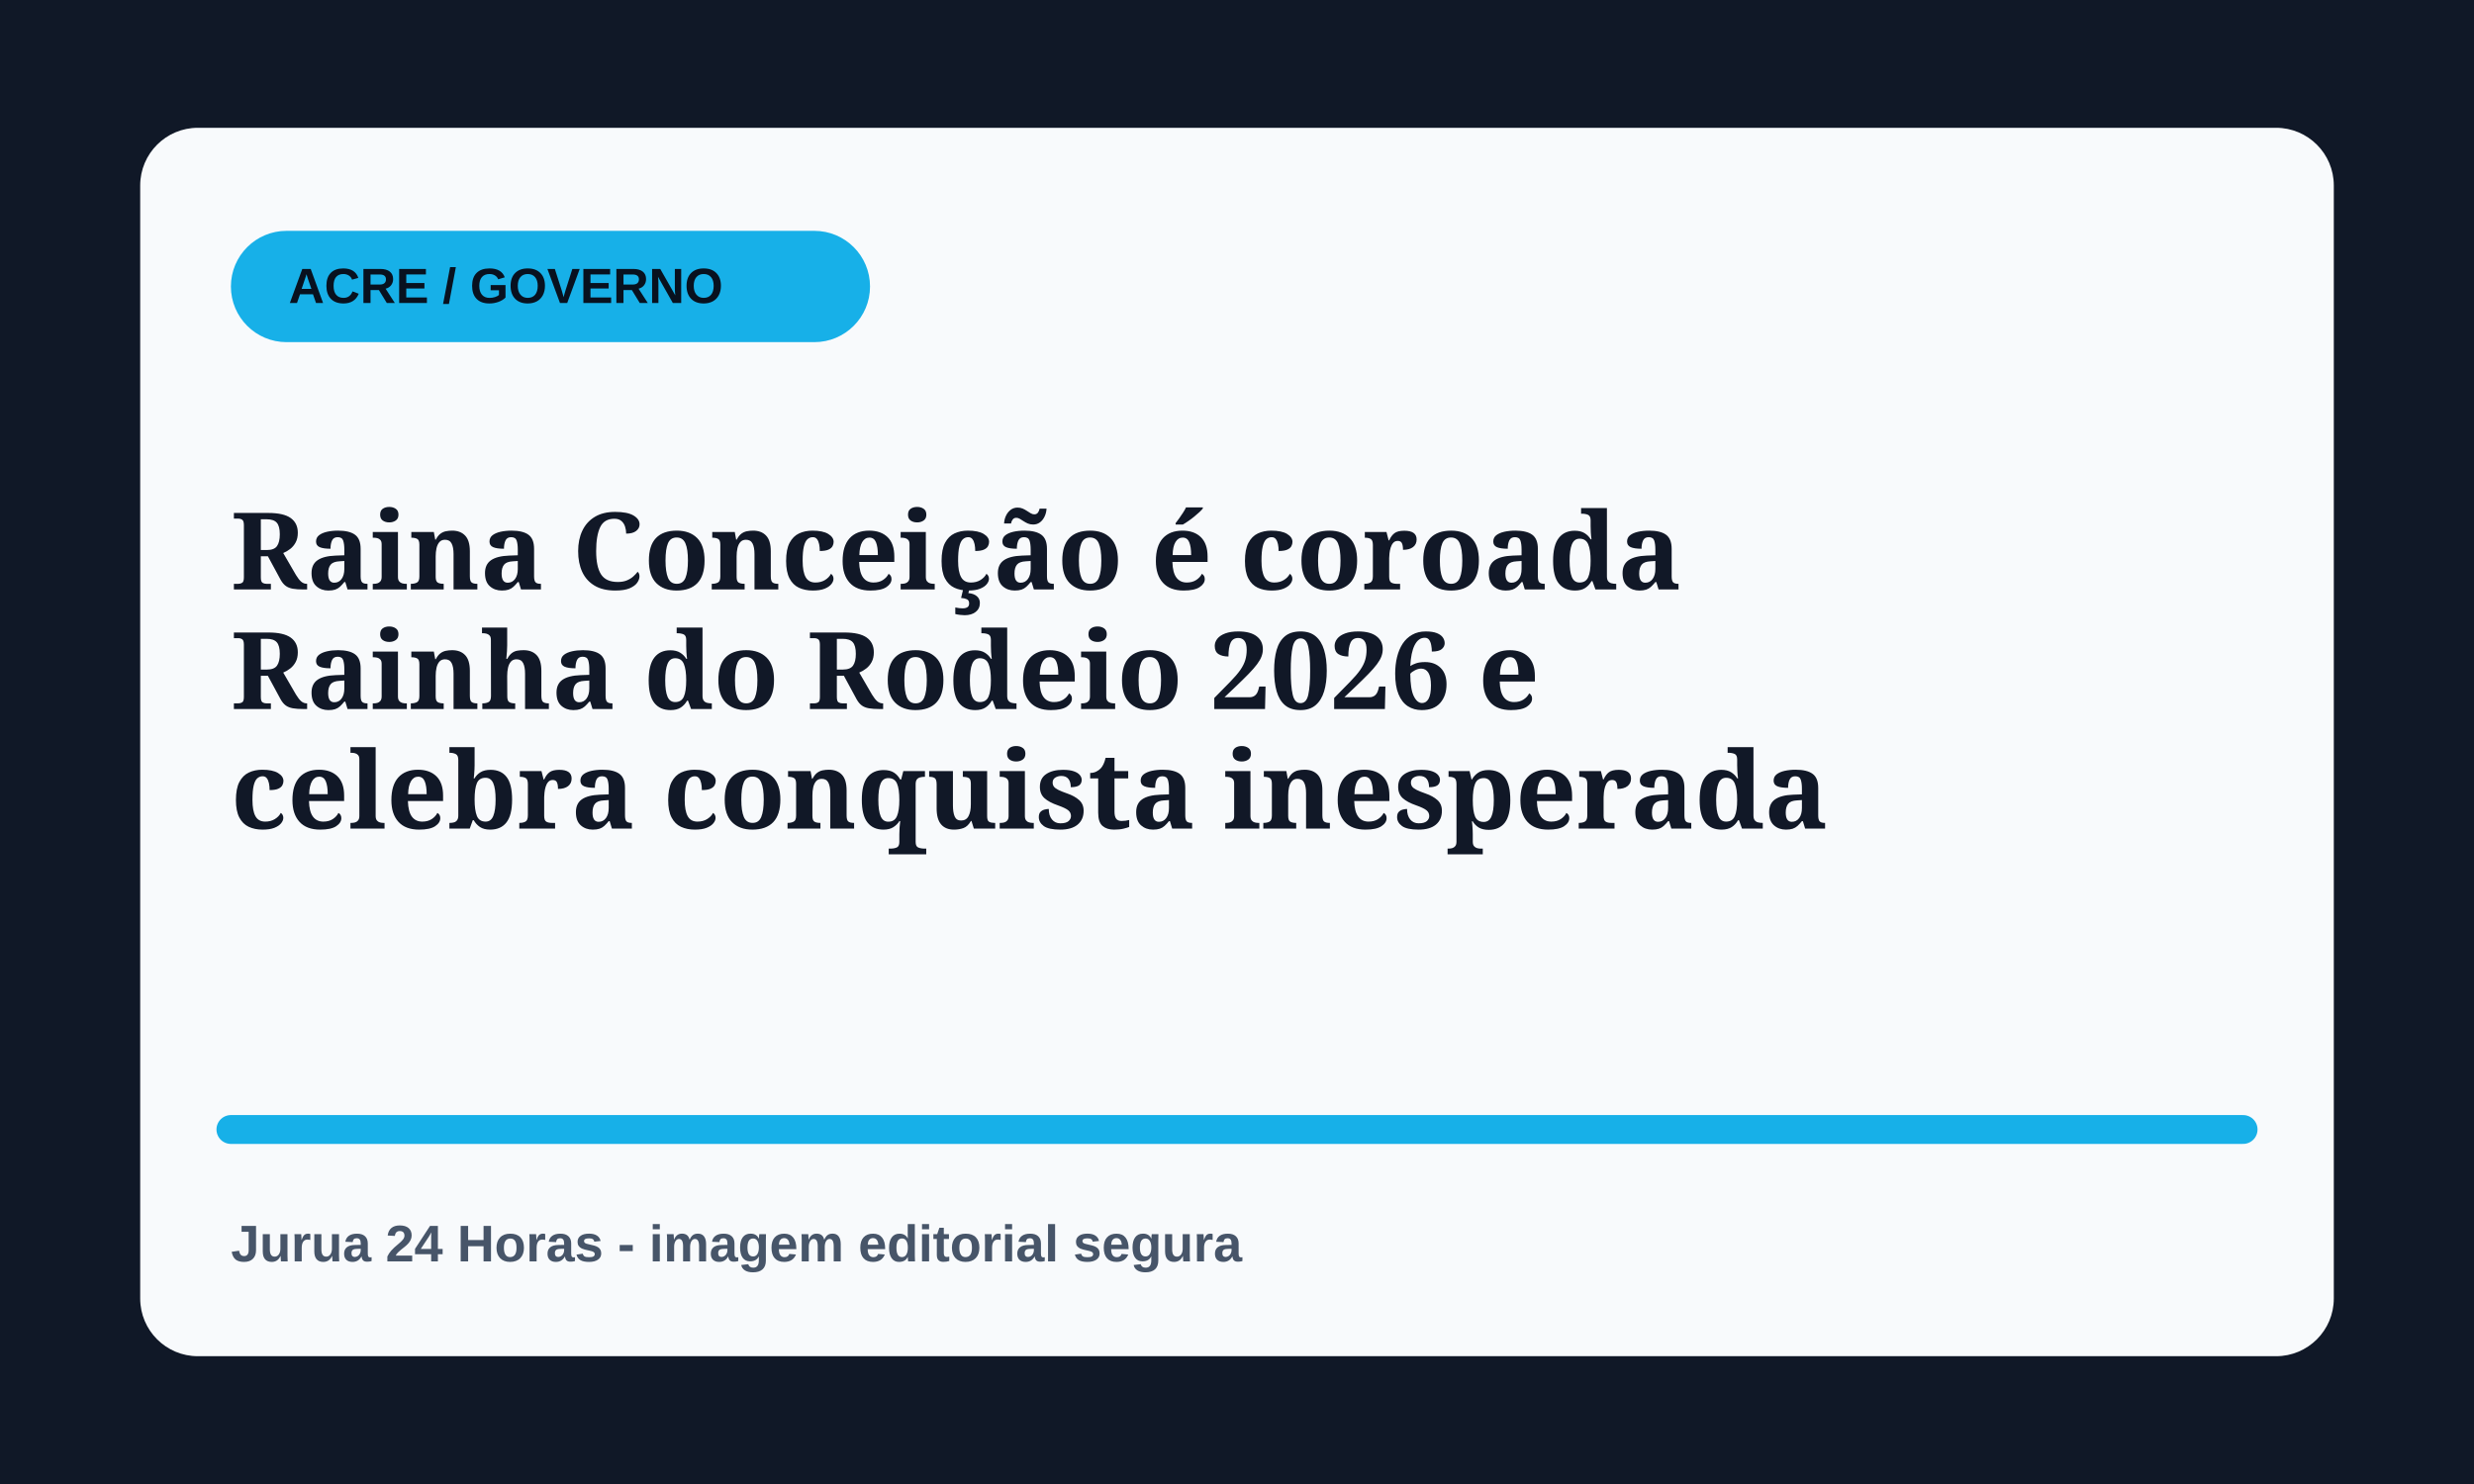
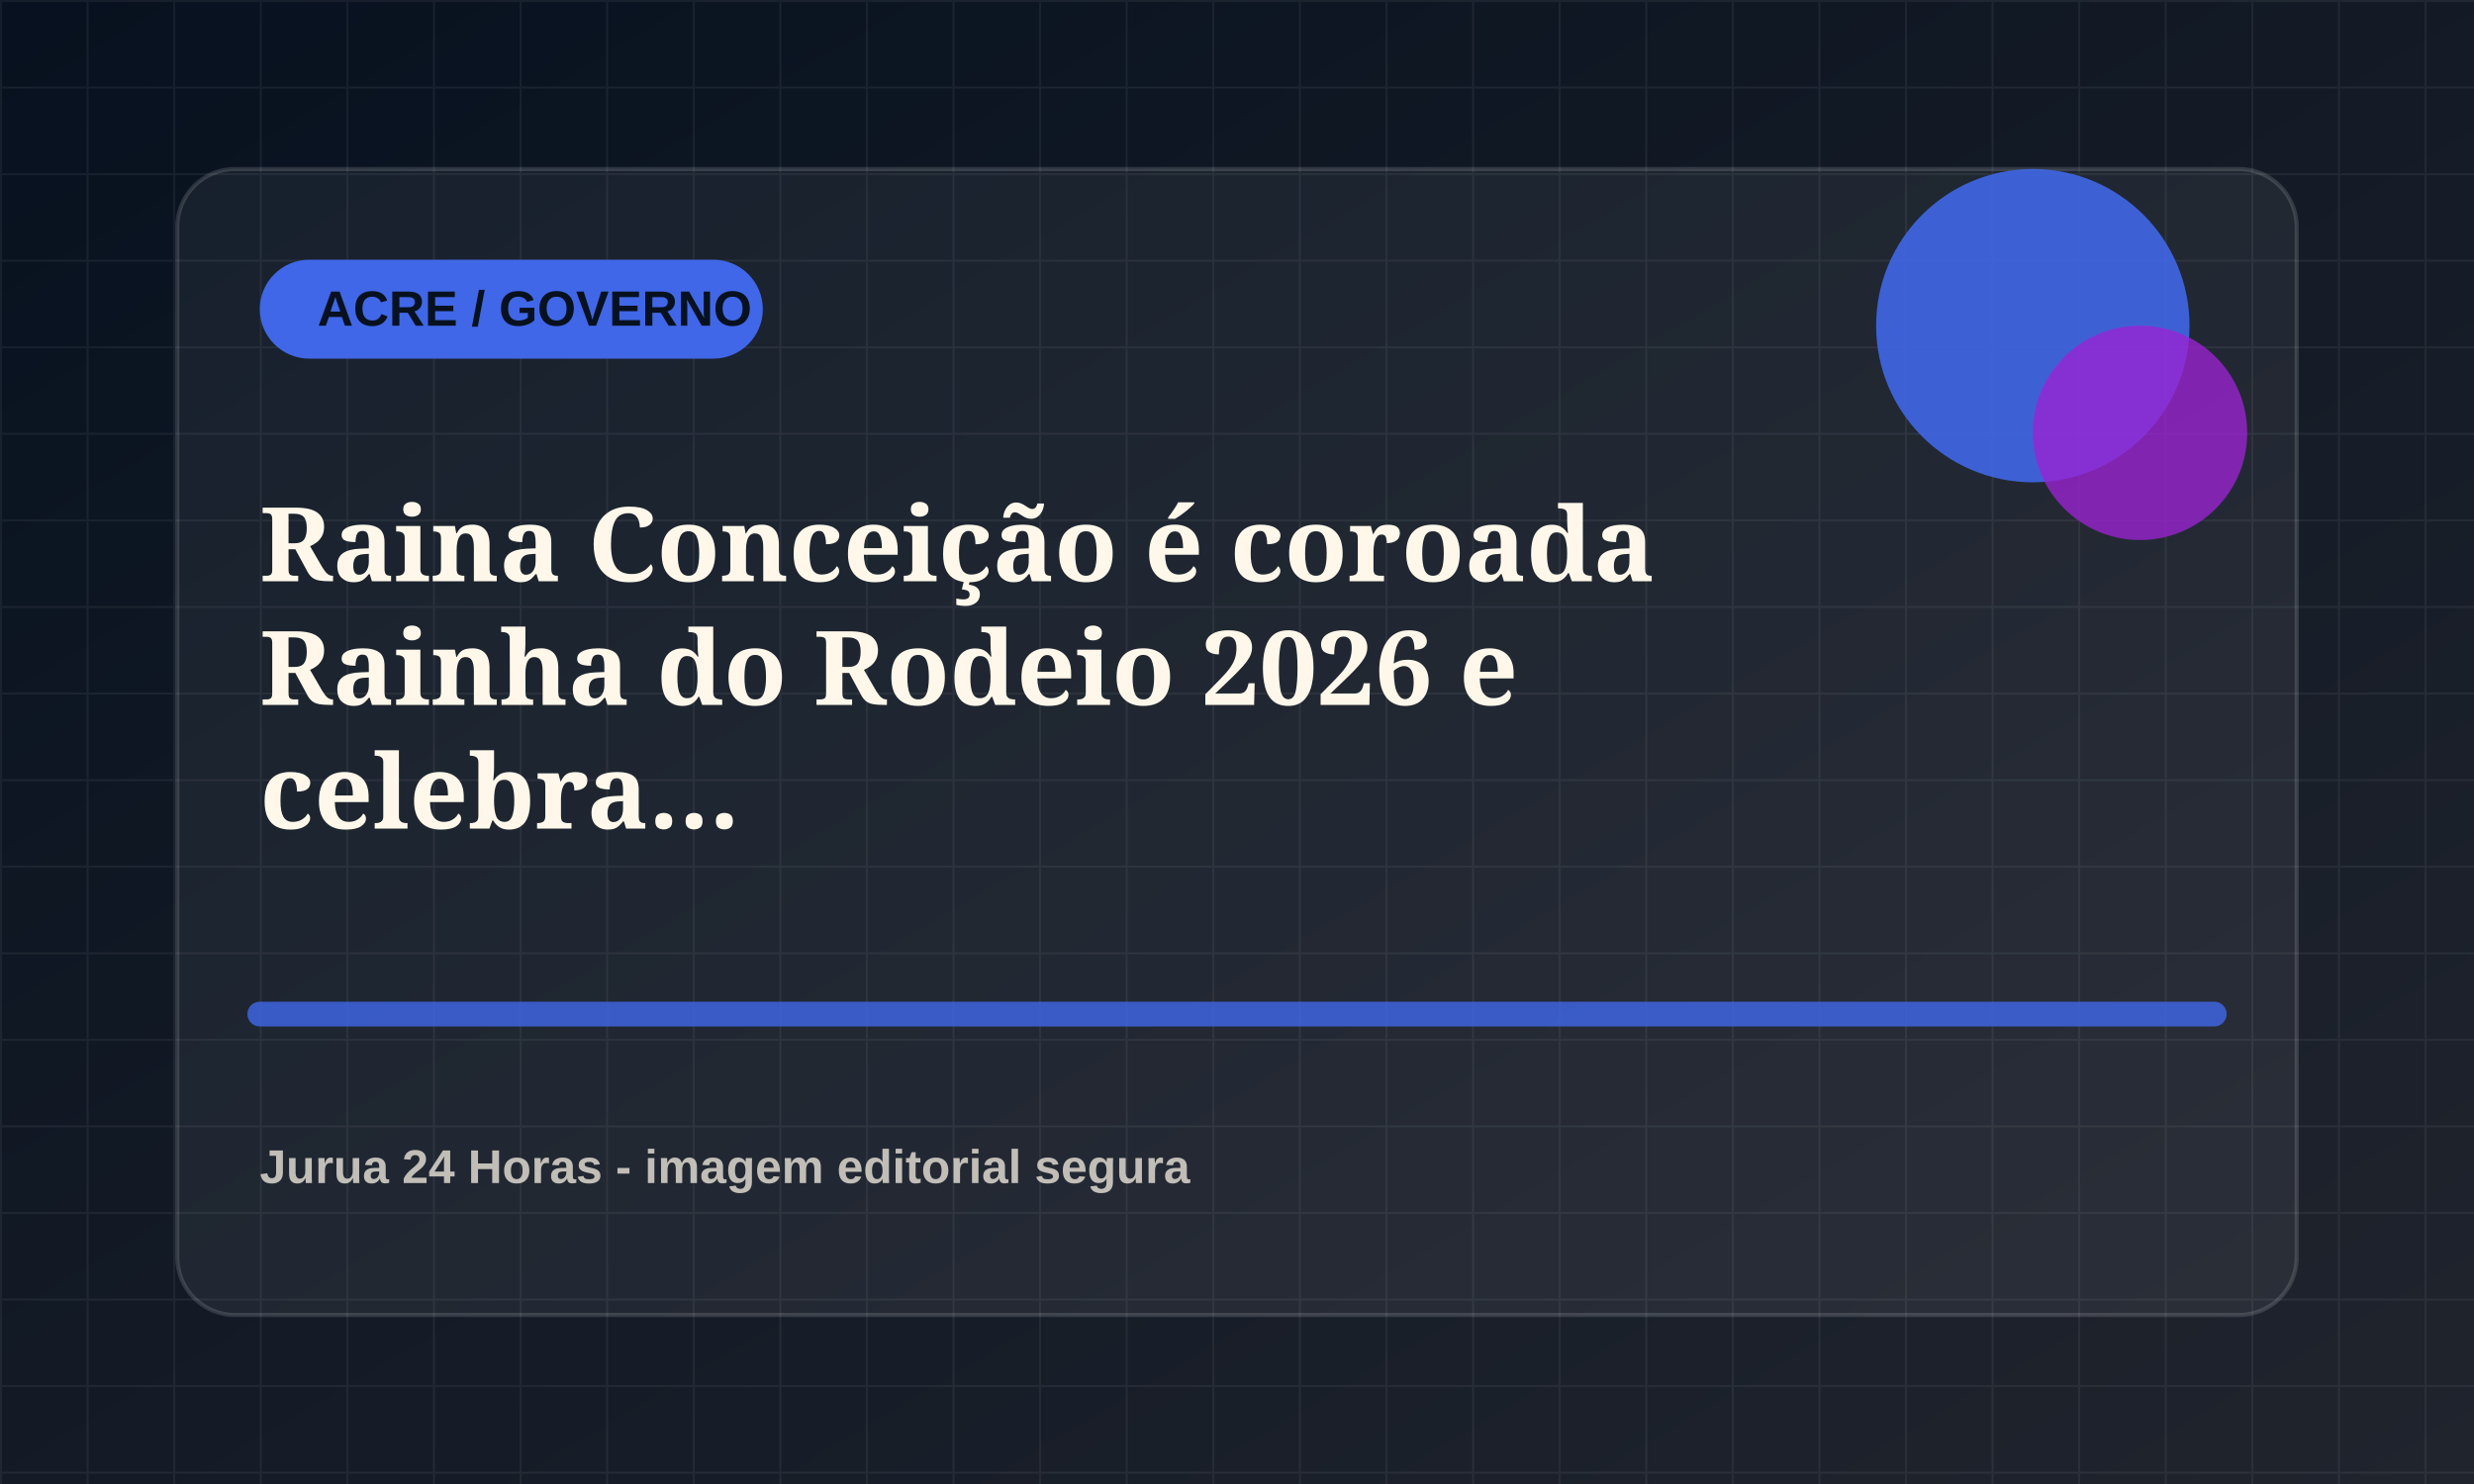
<svg xmlns="http://www.w3.org/2000/svg" viewBox="0 0 1200 720">
-   <rect width="1200" height="720" fill="#101827" />
-   <rect x="68" y="62" width="1064" height="596" rx="28" fill="#f8fafc" />
-   <rect x="112" y="112" width="310" height="54" rx="27" fill="hsl(196 82% 50%)" />
-   <text x="140" y="147" fill="#08111f" font-family="Arial, sans-serif" font-size="24" font-weight="800">ACRE / GOVERNO</text>
-   <text x="112" y="286" fill="#111827" font-family="Georgia, serif" font-size="52" font-weight="700">
-     <tspan x="112" dy="0">Raina Conceição é coroada</tspan>
-     <tspan x="112" dy="58">Rainha do Rodeio 2026 e</tspan>
-     <tspan x="112" dy="58">celebra conquista inesperada</tspan>
+   <defs>
+     <linearGradient id="bg" x1="0" x2="1" y1="0" y2="1">
+       <stop offset="0" stop-color="#07111f" />
+       <stop offset="1" stop-color="#20242d" />
+     </linearGradient>
+     <pattern id="grid" width="42" height="42" patternUnits="userSpaceOnUse">
+       <path d="M42 0H0v42" fill="none" stroke="rgba(255,255,255,.055)" stroke-width="2" />
+     </pattern>
+   </defs>
+   <rect width="1200" height="720" fill="url(#bg)" />
+   <rect width="1200" height="720" fill="url(#grid)" />
+   <rect x="86" y="82" width="1028" height="556" rx="28" fill="rgba(255,255,255,.055)" stroke="rgba(255,255,255,.14)" stroke-width="2" />
+   <rect x="126" y="126" width="244" height="48" rx="24" fill="hsl(226 78% 58%)" />
+   <text x="154" y="158" fill="#07111f" font-family="Arial, sans-serif" font-size="24" font-weight="800">ACRE / GOVERNO</text>
+   <circle cx="986" cy="158" r="76" fill="hsl(226 78% 58%)" opacity=".9" />
+   <circle cx="1038" cy="210" r="52" fill="hsl(281 72% 48%)" opacity=".78" />
+   <path d="M126 492h948" stroke="hsl(226 78% 58%)" stroke-width="12" stroke-linecap="round" opacity=".82" />
+   <text x="126" y="282" fill="#fff8ea" font-family="Georgia, serif" font-size="50" font-weight="700">
+     <tspan x="126" dy="0">Raina Conceição é coroada</tspan>
+     <tspan x="126" dy="60">Rainha do Rodeio 2026 e</tspan>
+     <tspan x="126" dy="60">celebra...</tspan>
  </text>
-   <path d="M112 548h976" stroke="hsl(196 82% 50%)" stroke-width="14" stroke-linecap="round" />
-   <text x="112" y="612" fill="#475569" font-family="Arial, sans-serif" font-size="25" font-weight="700">Jurua 24 Horas - imagem editorial segura</text>
+   <text x="126" y="574" fill="rgba(255,248,234,.72)" font-family="Arial, sans-serif" font-size="23" font-weight="700">Jurua 24 Horas - imagem editorial segura</text>
</svg>
